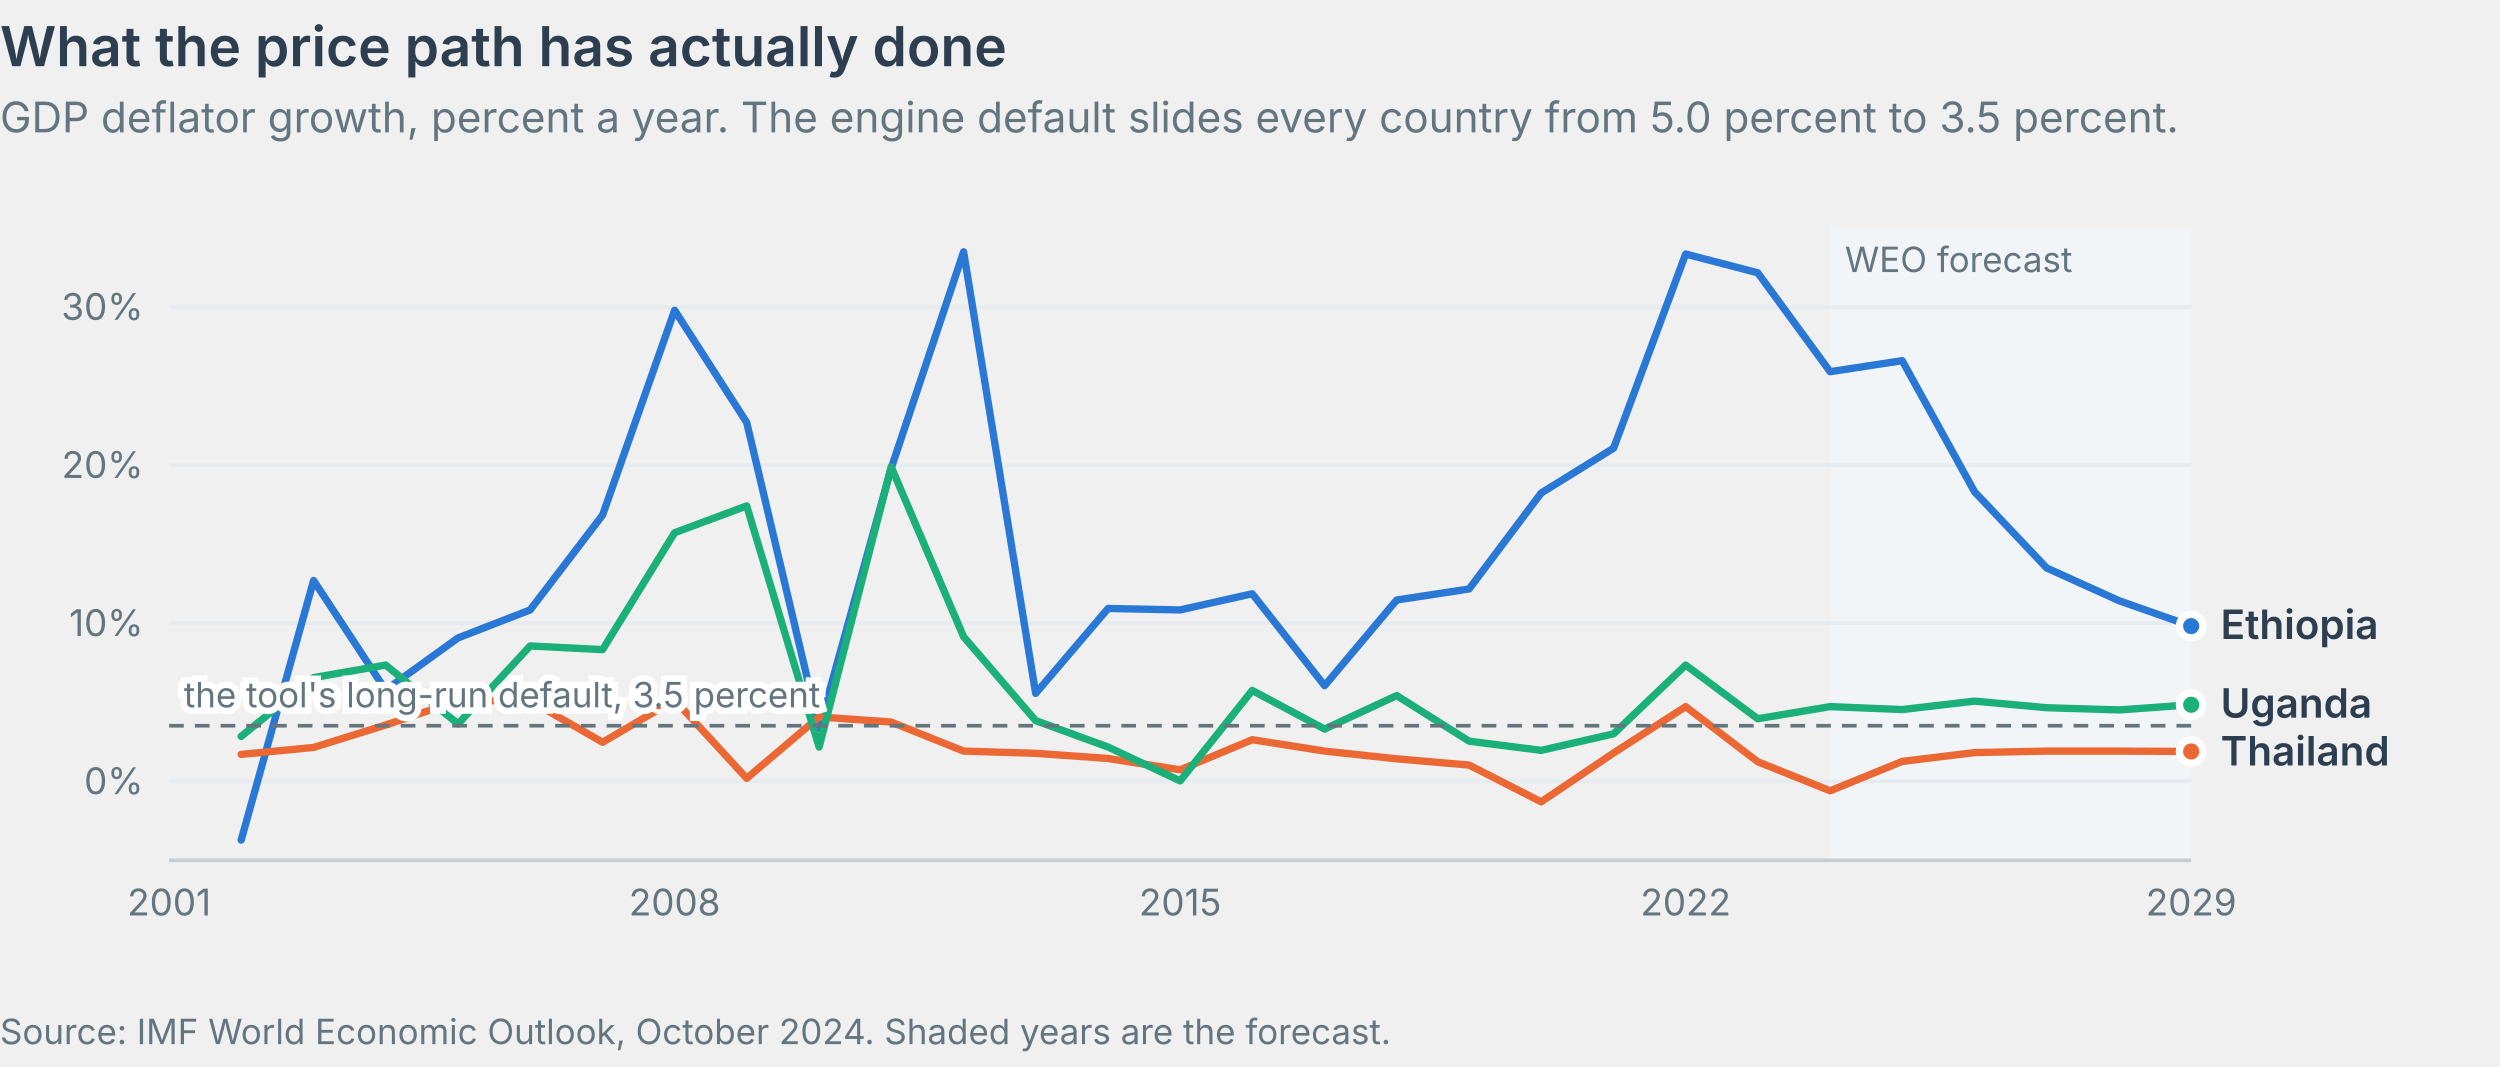
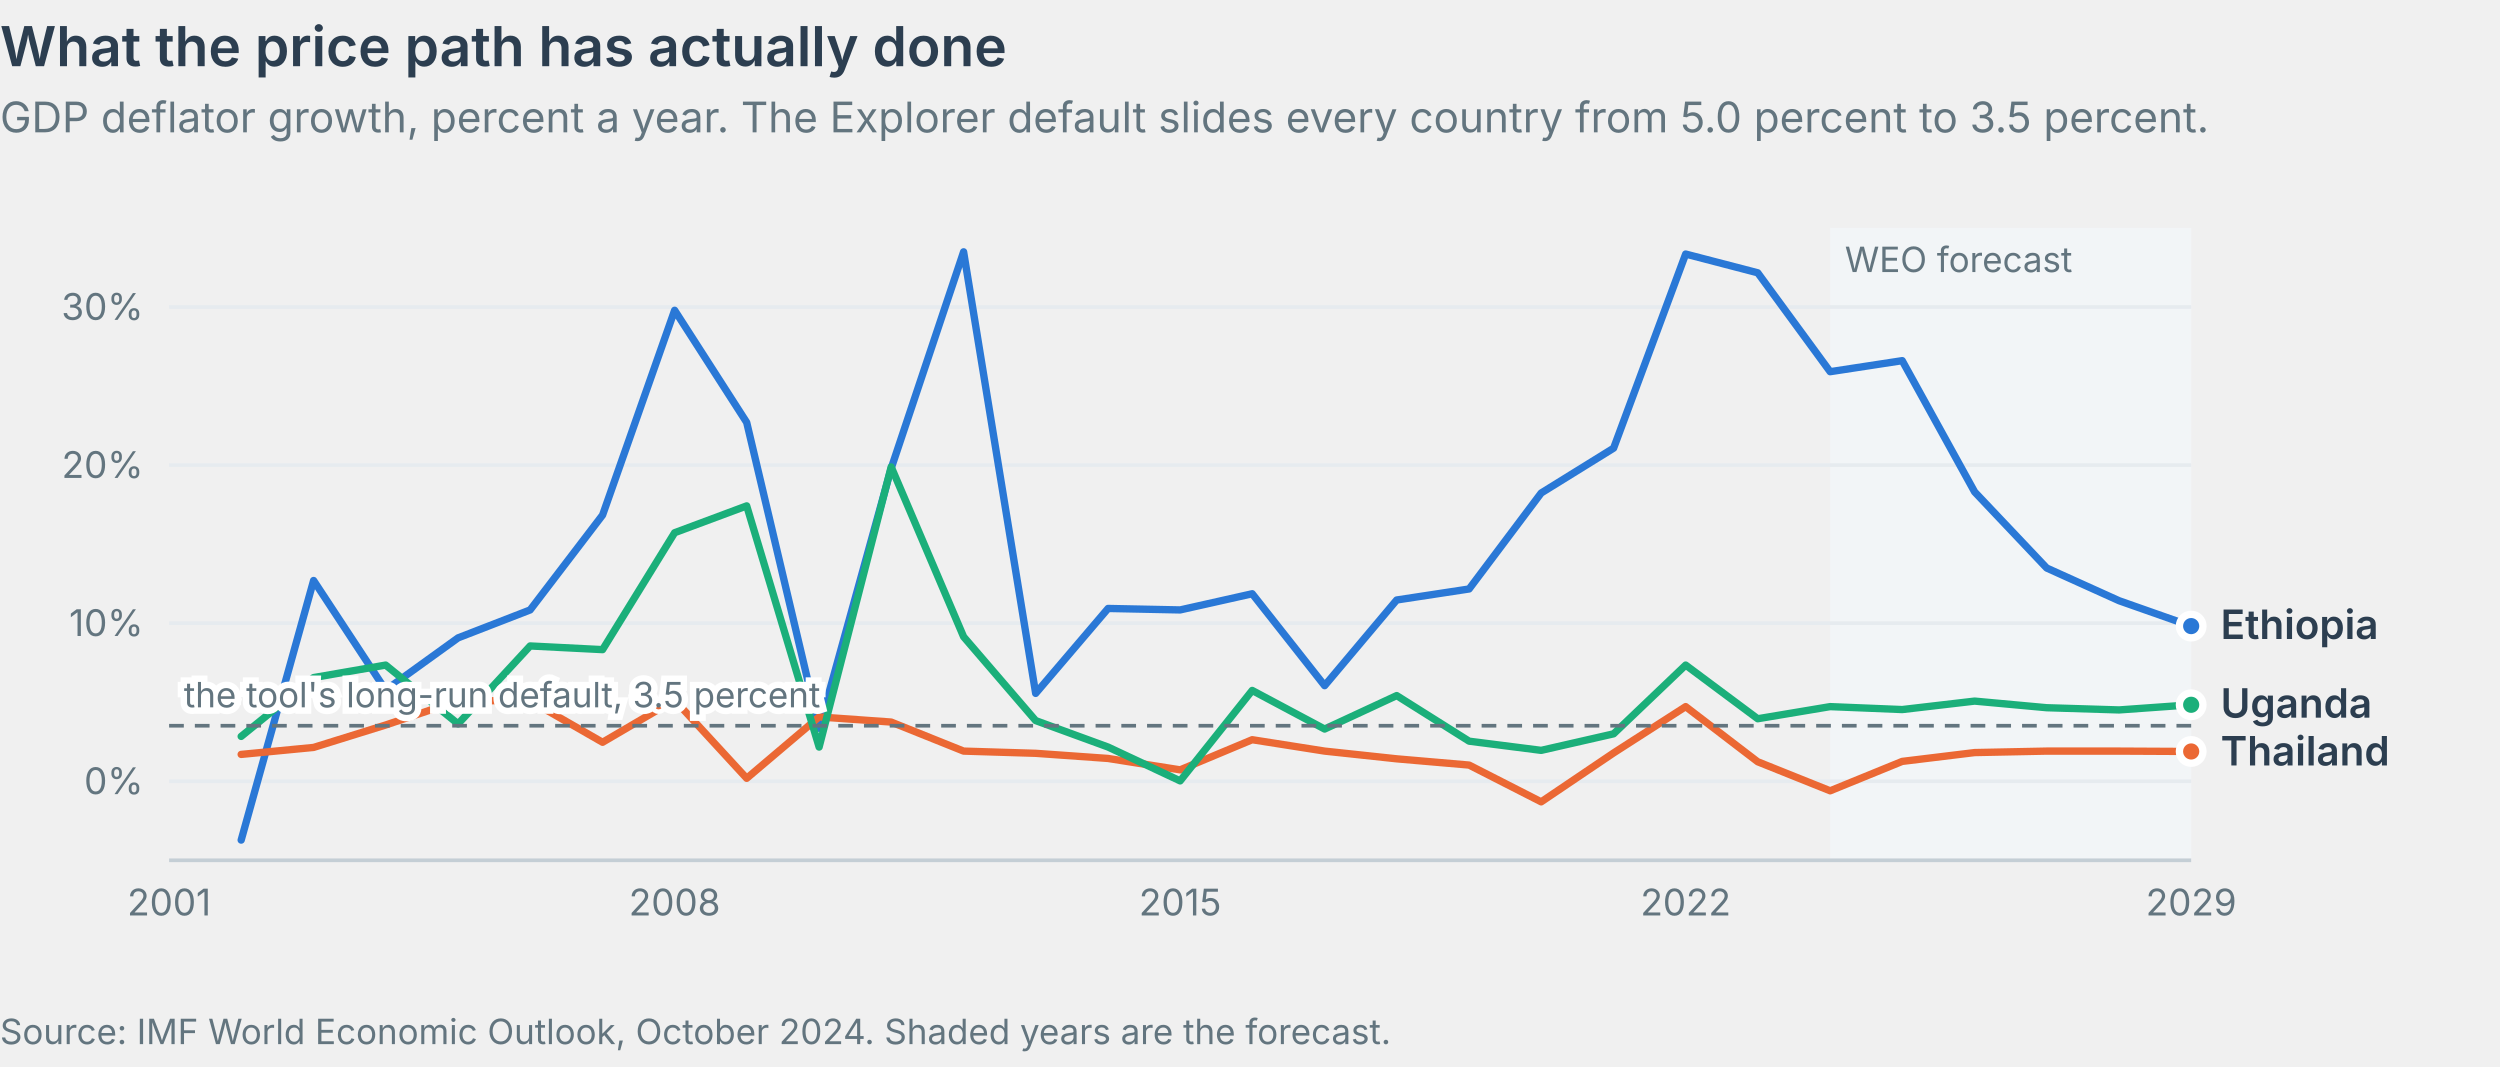
- <svg xmlns="http://www.w3.org/2000/svg" viewBox="0 0 680 290" role="img" aria-label="What the price path has actually done. GDP deflator growth, percent a year. The engine default slides every country from 5.0 percent to 3.5 percent." preserveAspectRatio="xMidYMid meet">
+ <svg xmlns="http://www.w3.org/2000/svg" viewBox="0 0 680 290" role="img" aria-label="What the price path has actually done. GDP deflator growth, percent a year. The Explorer default slides every country from 5.0 percent to 3.5 percent." preserveAspectRatio="xMidYMid meet">
  <style>.qcf-sans{font-family:"Söhne","Inter",system-ui,-apple-system,sans-serif;}</style>
  <text class="qcf-sans" x="0.0" y="18.0" font-size="15" font-weight="600" fill="#2C3E50" text-anchor="start">What the price path has actually done</text>
-   <text class="qcf-sans" x="0.0" y="36.0" font-size="11.5" font-weight="400" fill="#63757F" text-anchor="start">GDP deflator growth, percent a year. The engine default slides every country from 5.0 percent to 3.5 percent.</text>
+   <text class="qcf-sans" x="0.0" y="36.0" font-size="11.5" font-weight="400" fill="#63757F" text-anchor="start">GDP deflator growth, percent a year. The Explorer default slides every country from 5.0 percent to 3.5 percent.</text>
  <clipPath id="qcf-clip-9">
    <rect x="45.0" y="61.0" width="552.0" height="174.0" />
  </clipPath>
  <rect x="497.8" y="62.0" width="98.2" height="172.0" fill="#F2F5F7" />
  <text class="qcf-sans" x="501.8" y="74.0" font-size="9.5" font-weight="400" fill="#63757F" text-anchor="start">WEO forecast</text>
  <line x1="46.0" y1="212.5" x2="596.0" y2="212.5" stroke="#E6EBEF" stroke-width="1" />
  <text class="qcf-sans" x="39.0" y="216.0" font-size="10" font-weight="400" fill="#63757F" text-anchor="end">0%</text>
  <line x1="46.0" y1="169.5" x2="596.0" y2="169.5" stroke="#E6EBEF" stroke-width="1" />
  <text class="qcf-sans" x="39.0" y="173.0" font-size="10" font-weight="400" fill="#63757F" text-anchor="end">10%</text>
  <line x1="46.0" y1="126.5" x2="596.0" y2="126.5" stroke="#E6EBEF" stroke-width="1" />
  <text class="qcf-sans" x="39.0" y="130.0" font-size="10" font-weight="400" fill="#63757F" text-anchor="end">20%</text>
  <line x1="46.0" y1="83.5" x2="596.0" y2="83.5" stroke="#E6EBEF" stroke-width="1" />
  <text class="qcf-sans" x="39.0" y="87.0" font-size="10" font-weight="400" fill="#63757F" text-anchor="end">30%</text>
  <line x1="46.0" y1="234.0" x2="596.0" y2="234.0" stroke="#C4CED5" stroke-width="1" />
  <text class="qcf-sans" x="46.0" y="249.0" font-size="10" font-weight="400" fill="#63757F" text-anchor="middle">2001</text>
  <text class="qcf-sans" x="183.5" y="249.0" font-size="10" font-weight="400" fill="#63757F" text-anchor="middle">2008</text>
  <text class="qcf-sans" x="321.0" y="249.0" font-size="10" font-weight="400" fill="#63757F" text-anchor="middle">2015</text>
  <text class="qcf-sans" x="458.5" y="249.0" font-size="10" font-weight="400" fill="#63757F" text-anchor="middle">2022</text>
  <text class="qcf-sans" x="596.0" y="249.0" font-size="10" font-weight="400" fill="#63757F" text-anchor="middle">2029</text>
  <polyline clip-path="url(#qcf-clip-9)" points="65.6,228.5 85.3,157.9 104.9,187.7 124.6,173.5 144.2,165.9 163.9,140.1 183.5,84.4 203.1,114.9 222.8,198.1 242.4,127.4 262.1,68.5 281.7,188.6 301.4,165.5 321.0,165.9 340.6,161.5 360.3,186.5 379.9,163.2 399.6,160.2 419.2,134.1 438.9,121.9 458.5,69.1 478.1,74.2 497.8,101.1 517.4,98.1 537.1,133.8 556.7,154.5 576.4,163.4 596.0,170.3" fill="none" stroke="#2a78d6" stroke-width="2" stroke-linejoin="round" stroke-linecap="round" />
  <circle cx="596.0" cy="170.3" r="3.2" fill="#2a78d6" stroke="#FFFFFF" stroke-width="2" />
  <polyline clip-path="url(#qcf-clip-9)" points="65.6,205.2 85.3,203.3 104.9,197.2 124.6,190.6 144.2,190.6 163.9,201.9 183.5,190.4 203.1,211.7 222.8,195.0 242.4,196.4 262.1,204.3 281.7,204.9 301.4,206.3 321.0,209.4 340.6,201.2 360.3,204.3 379.9,206.4 399.6,208.1 419.2,218.1 438.9,204.8 458.5,192.2 478.1,207.2 497.8,215.1 517.4,207.1 537.1,204.7 556.7,204.3 576.4,204.3 596.0,204.4" fill="none" stroke="#eb6834" stroke-width="2" stroke-linejoin="round" stroke-linecap="round" />
  <circle cx="596.0" cy="204.4" r="3.2" fill="#eb6834" stroke="#FFFFFF" stroke-width="2" />
  <polyline clip-path="url(#qcf-clip-9)" points="65.6,200.3 85.3,184.3 104.9,180.9 124.6,196.9 144.2,175.7 163.9,176.7 183.5,144.9 203.1,137.6 222.8,203.2 242.4,127.0 262.1,173.2 281.7,196.0 301.4,203.2 321.0,212.4 340.6,187.8 360.3,198.3 379.9,189.2 399.6,201.6 419.2,204.1 438.9,199.6 458.5,180.9 478.1,195.5 497.8,192.2 517.4,193.0 537.1,190.7 556.7,192.5 576.4,193.1 596.0,191.7" fill="none" stroke="#1baf7a" stroke-width="2" stroke-linejoin="round" stroke-linecap="round" />
  <circle cx="596.0" cy="191.7" r="3.2" fill="#1baf7a" stroke="#FFFFFF" stroke-width="2" />
  <line x1="46.0" y1="197.4" x2="596.0" y2="197.4" stroke="#63757F" stroke-width="1" stroke-dasharray="4 3" />
  <text class="qcf-sans" x="50.0" y="192.4" font-size="9.5" font-weight="400" fill="#63757F" text-anchor="start" stroke="#FFFFFF" stroke-width="3.5" paint-order="stroke">the tool's long-run default, 3.5 percent</text>
  <text class="qcf-sans" x="604.0" y="173.8" font-size="11" font-weight="600" fill="#2C3E50" text-anchor="start">Ethiopia</text>
  <text class="qcf-sans" x="604.0" y="195.2" font-size="11" font-weight="600" fill="#2C3E50" text-anchor="start">Uganda</text>
  <text class="qcf-sans" x="604.0" y="208.2" font-size="11" font-weight="600" fill="#2C3E50" text-anchor="start">Thailand</text>
  <text class="qcf-sans" x="0.0" y="284.0" font-size="9.5" font-weight="400" fill="#63757F" text-anchor="start">Source: IMF World Economic Outlook, October 2024. Shaded years are the forecast.</text>
</svg>
